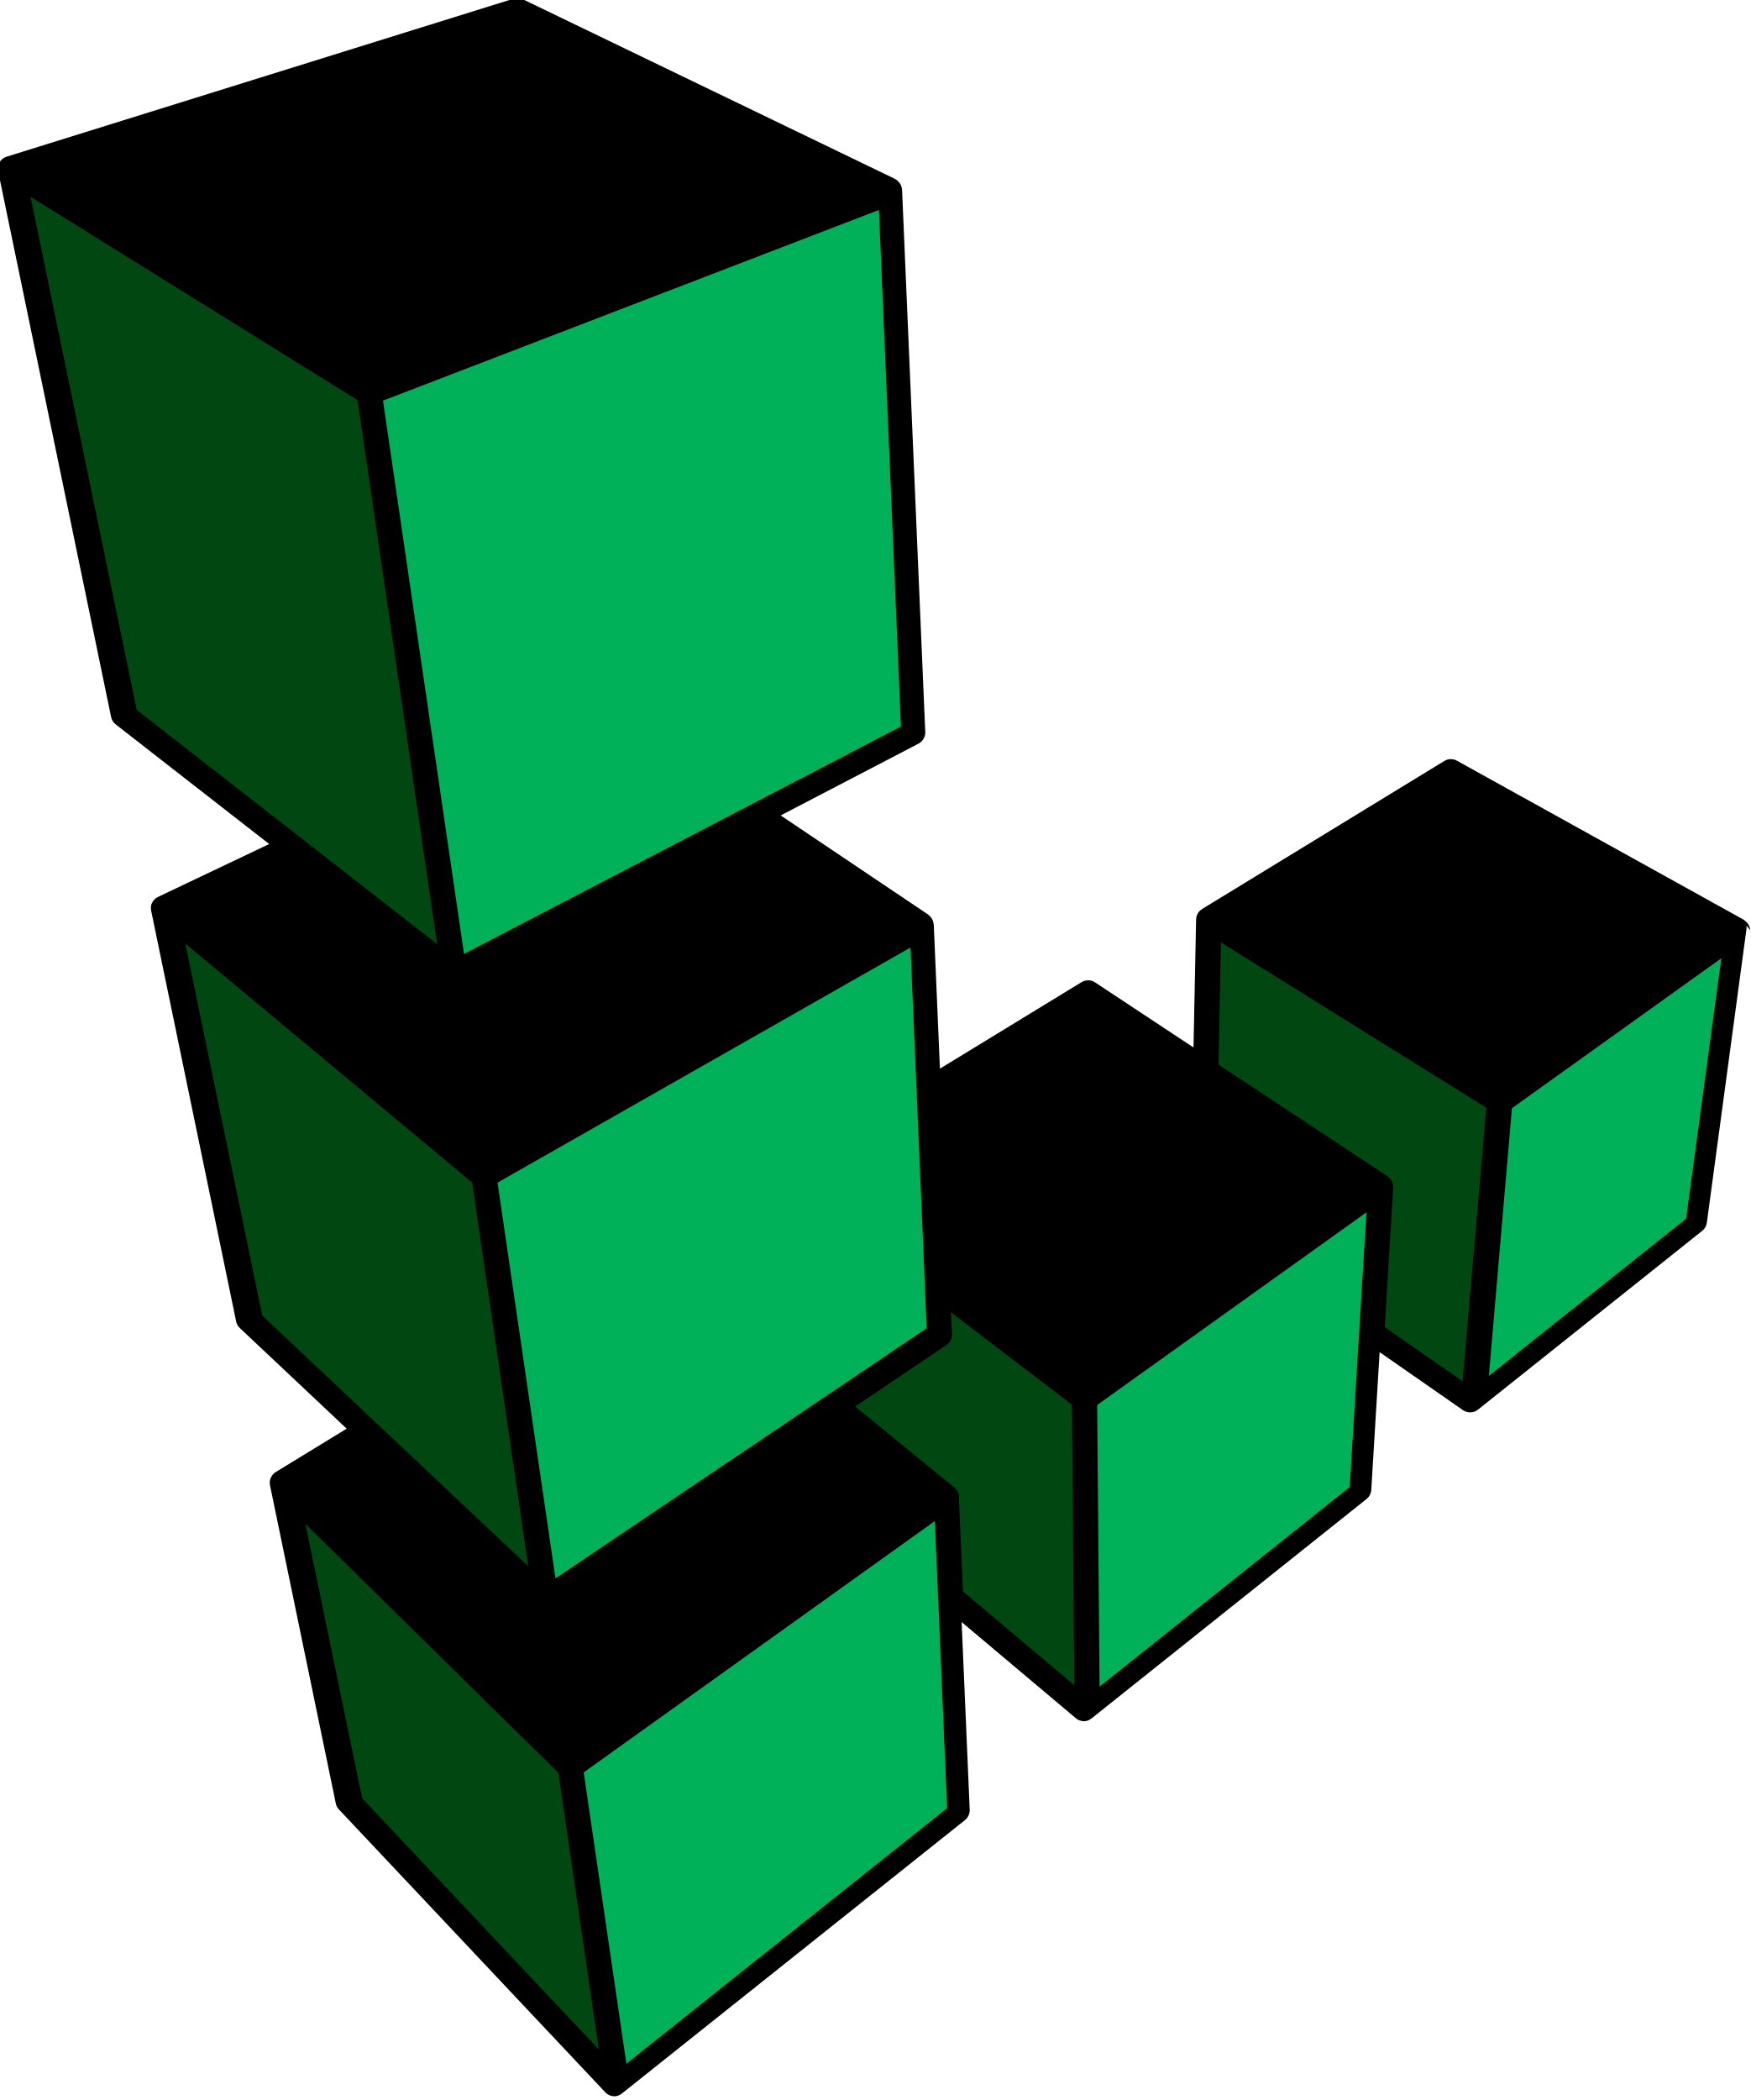
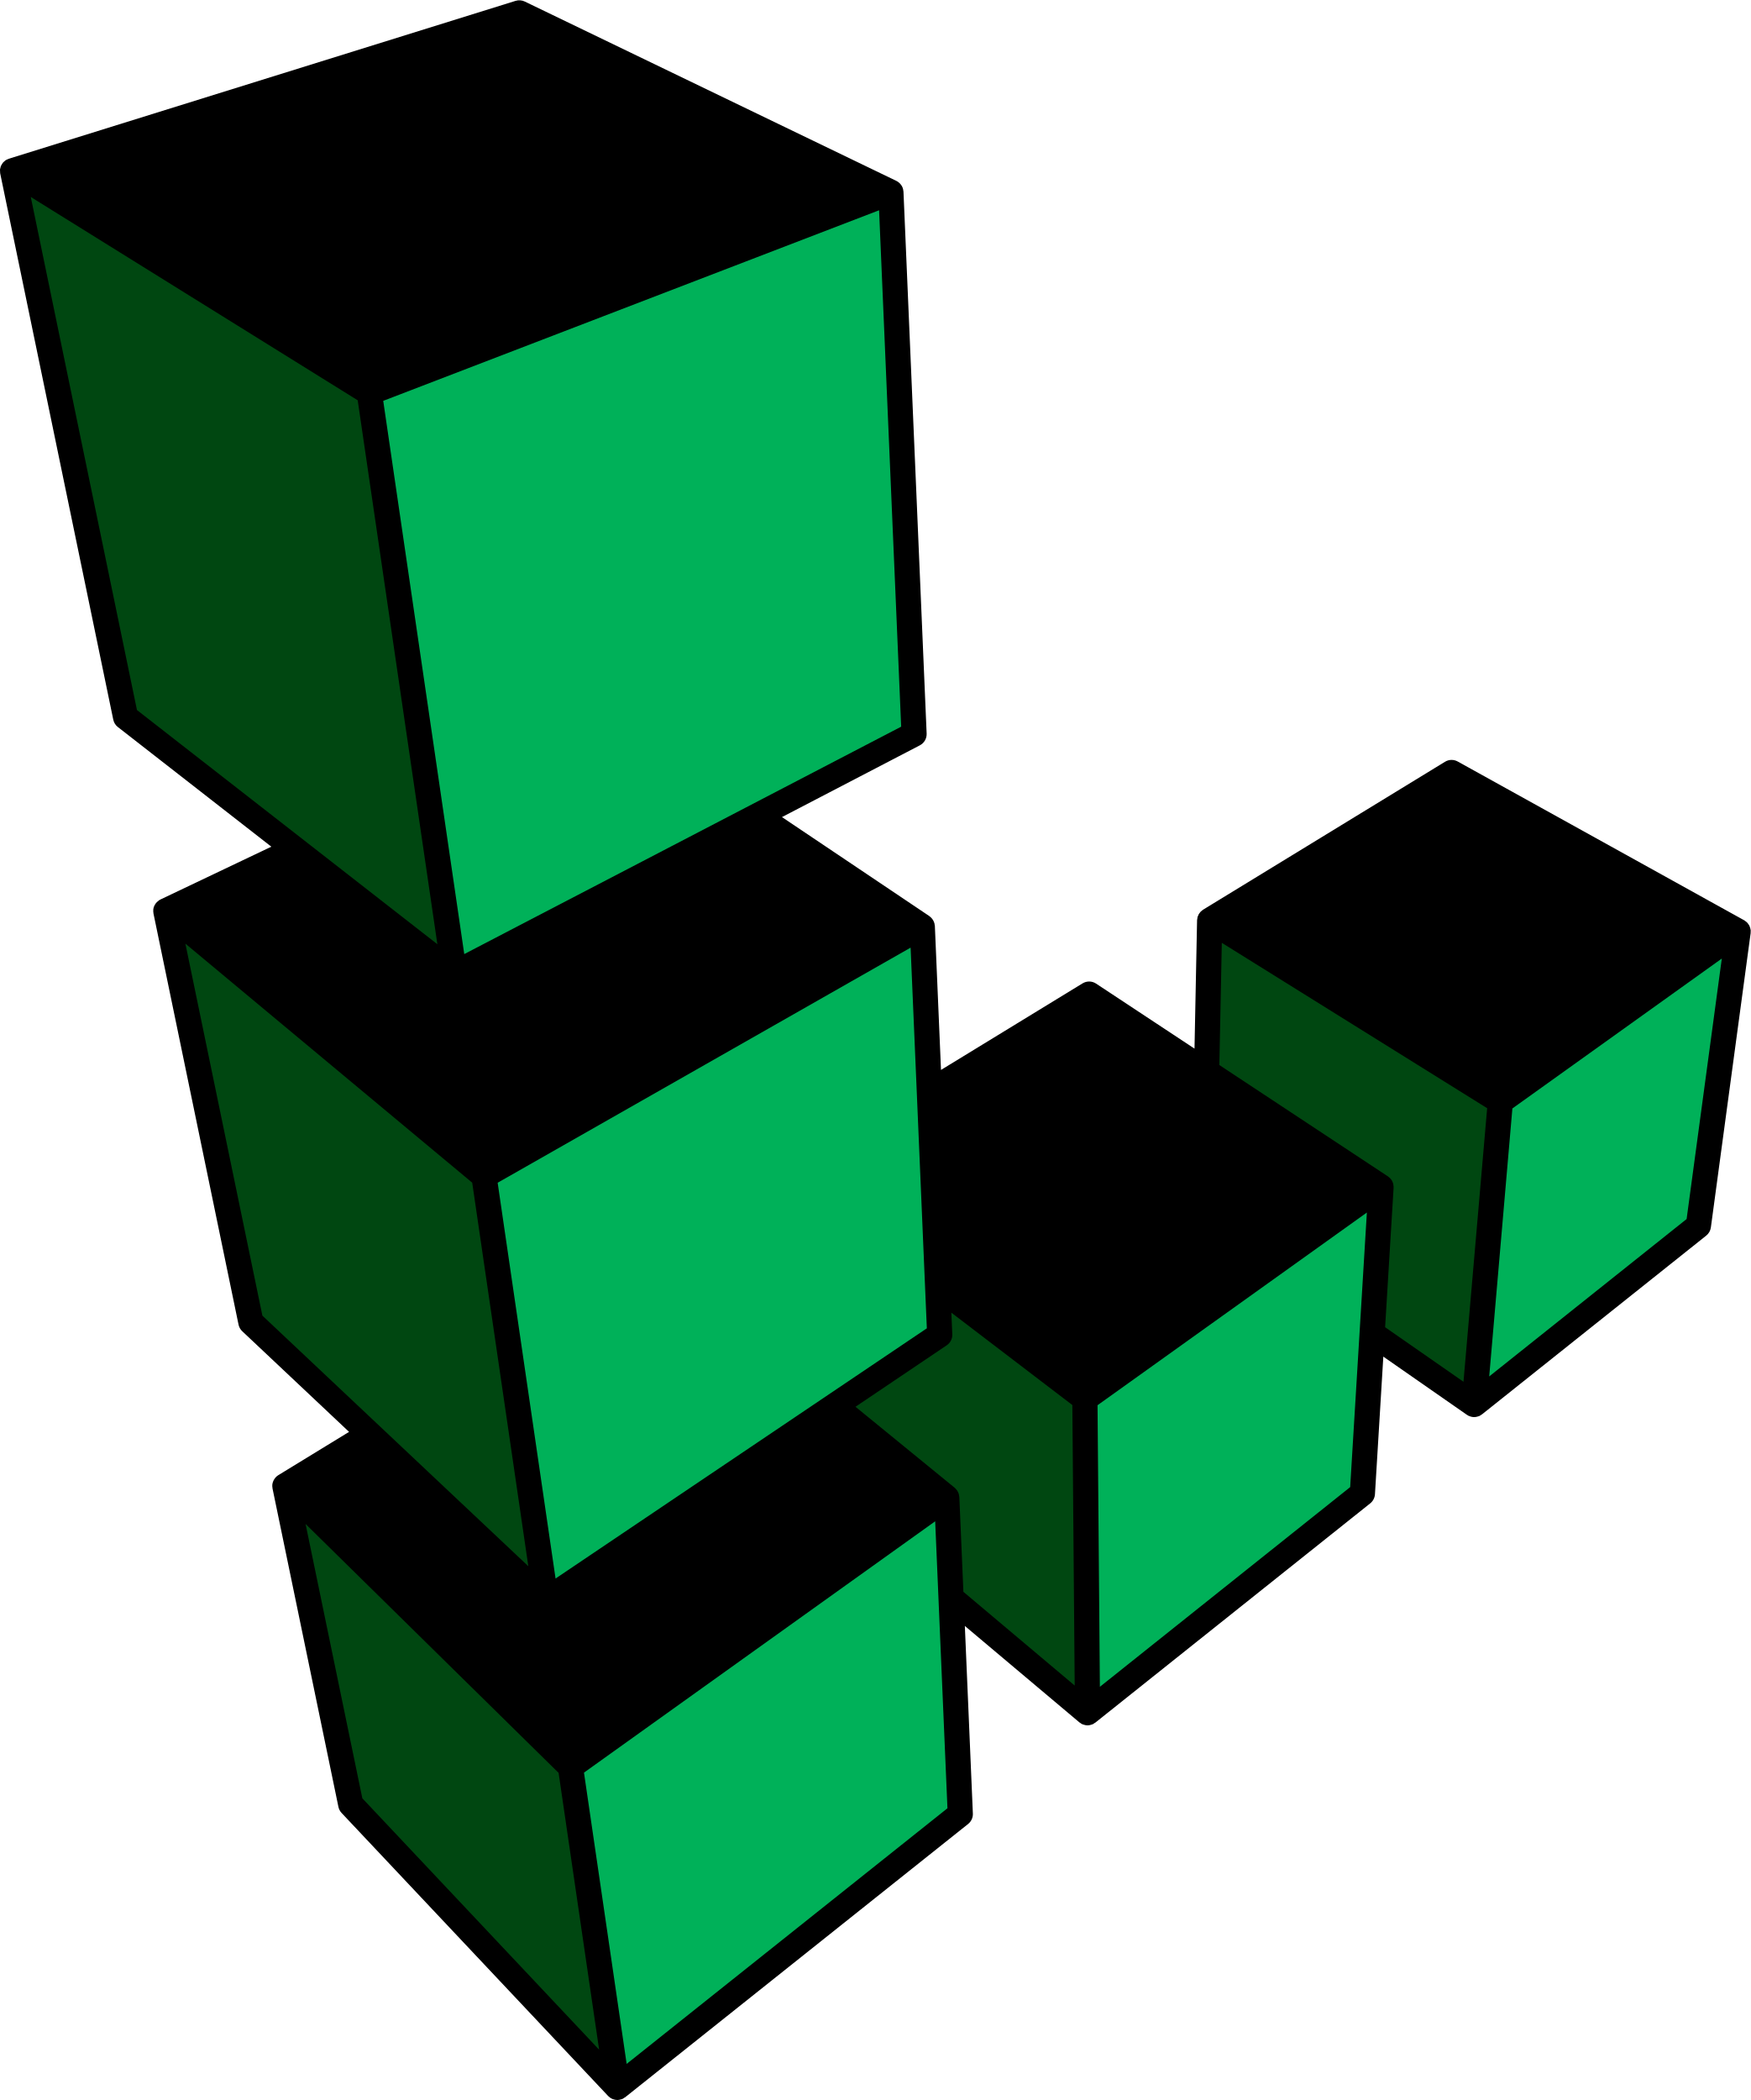
- <svg xmlns="http://www.w3.org/2000/svg" viewBox="0 0 256 307">
-   <path fill="#004711" d="M66.76 141.59l-12.64-83.9L2.91 26.09l15.25 78.884 48.59 36.6Zm11.985 90.21l-8.07-59.49 -45.55-37.7 11.76 58.83 41.83 38.35Zm-36.173-13.3l8.06 44.67 38.788 40.31 -5.45-45.55 -41.41-39.441Zm115.71-13.73l-19.94-14.82s-.29 5.3-.82 5.66l-14.55 10.24 15.9 13.07 .92 14.87 18.9 15.41 -.44-44.46Zm60.25-43.48l-3.6 41.893 -13.41-8.83s1.47-21.19 1.47-21.2c-.08-.15-25.83-17.44-25.83-17.44l.81-19.29 40.53 24.84Z" />
-   <path fill="#00B159" d="M133.66 106.94l-3.71-78.012 -75.833 28.76 12.63 83.89 66.89-34.65Zm3.48 88.47l-3.06-59.49 -63.42 36.39 9.37 61.01 57.093-37.916Zm1.08 24.18l-54.26 38.35 6.756 46.85 49.46-39.45 -1.97-45.77Zm20.92-15.04l.87 45.32 39.22-31.82 1.96-43.15 -42.06 29.63Zm93.429-65.65l-5.13 39.76 -30.68 24.62 3.65-41.79 32.14-22.61Z" />
-   <path d="M140.27 218.84c-.01-.04-.02-.08-.02-.11 -.01-.1-.03-.2-.06-.3 -.02-.06-.04-.12-.06-.17 -.04-.09-.08-.18-.125-.26 -.03-.05-.06-.1-.09-.15 -.06-.09-.13-.16-.21-.24 -.04-.04-.07-.08-.11-.11 -.01-.01-.02-.02-.03-.03l-14.52-11.85 13.34-8.99c.53-.36.83-.97.81-1.61l-.14-3.17 17.69 13.5 .34 41 -16.28-13.71 -.6-13.87Zm-71.23-45.953l8.2 56.072 -38.89-36.64 -11.26-54.39 41.94 34.94Zm66.47 21.29l-54.29 36.57 -8.47-57.86 60.384-34.37 2.37 55.65Zm-6.99-163.451l3.22 75.49 -63.89 33.24L56 58.57l72.5-27.87Zm-76.24 27.78l11.64 79.51 -43.93-34.24L4.46 28.76l47.8 29.72Zm.67 204.37l-8.3-40.11 36.99 36.387 5.92 40.46 -34.63-36.75Zm85.55 1.45l-46.91 37.37 -6.24-42.59 51.35-36.75 1.79 41.95Zm58.88-46.95l-36.6 29.19 -.35-41.17 39.38-28.17 -2.45 40.14Zm5.1-23.38l1.24-20.4c0-.03-.01-.05-.01-.07 0-.03 0-.06 0-.08 -.01-.09-.03-.16-.04-.24 -.01-.06-.01-.12-.03-.17 -.04-.15-.09-.28-.16-.41 -.01-.02-.01-.03-.02-.04 -.08-.15-.18-.27-.3-.39 -.03-.03-.06-.05-.08-.07 -.08-.07-.15-.15-.24-.2l-24.66-16.29 .35-17.87 38.8 24.17 -3.47 39.99 -11.46-7.98Zm15.22 7.19l3.38-39.18 30.62-21.92 -5.15 38.08 -28.87 23ZM255.94 136c-.01-.04-.02-.07-.02-.11 -.01-.07-.03-.13-.04-.2 -.03-.11-.06-.2-.1-.3 -.03-.06-.05-.12-.08-.17 -.06-.1-.12-.19-.19-.27 -.04-.05-.07-.1-.11-.14 -.09-.09-.19-.17-.29-.24 -.04-.03-.06-.06-.09-.08 -.01-.01-.02-.01-.03-.02 -.02-.01-.02-.02-.04-.03l-41.91-23.23c-.58-.32-1.29-.31-1.85.04l-35.38 21.62c-.06.03-.11.08-.16.12 -.07.04-.13.09-.19.14 -.06.05-.11.12-.16.19 -.05.05-.1.11-.13.17 -.05.07-.08.16-.11.24 -.03.06-.06.12-.08.18 -.03.09-.04.18-.05.27 -.01.06-.03.11-.03.18l-.38 18.77 -14.39-9.51c-.6-.4-1.37-.41-1.98-.04l-20.71 12.65 -.9-21.05c-.01-.05-.02-.09-.03-.13 -.02-.1-.03-.19-.05-.28 -.02-.07-.05-.13-.07-.2 -.04-.08-.07-.16-.11-.23 -.04-.07-.09-.13-.125-.19 -.05-.07-.1-.13-.15-.19 -.06-.06-.12-.11-.18-.16 -.04-.04-.08-.08-.12-.11l-21.55-14.48 20.16-10.5c.63-.34 1.01-1 .98-1.72l-3.39-79.23c-.01-.1-.03-.19-.05-.29 -.01-.04-.01-.08-.02-.12 -.05-.16-.11-.31-.19-.45 -.02-.03-.04-.05-.06-.08 -.08-.12-.16-.22-.26-.32 -.04-.04-.08-.07-.12-.1 -.06-.05-.1-.1-.16-.14 -.05-.03-.1-.05-.15-.08 -.03-.02-.05-.04-.07-.05L76.48-.09c-.43-.21-.91-.25-1.35-.11L1.02 22.89c-.01 0-.01 0-.02 0 -.03 0-.06.03-.09.04 -.14.05-.28.11-.391.19 -.01 0-.01 0-.02 0 -.05.02-.07.07-.11.1 -.1.07-.19.15-.27.24 -.06.06-.1.14-.137.22 -.05.07-.1.14-.13.22 -.05.09-.06.19-.09.3 -.02.06-.05.11-.06.18 -.001 0 .002.01.001.02 -.011.09 0 .18 0 .28 0 .08-.01.17.01.25 0 .01 0 .02 0 .04l16.536 79.86c.09.42.32.8.67 1.07l22.443 17.49 -16.23 7.72c-.03.01-.06.03-.08.05 -.03.01-.06.01-.08.03 -.04.02-.06.05-.1.07 -.1.06-.18.13-.26.21 -.05.04-.09.08-.13.13 -.08.09-.15.2-.2.31 -.03.04-.05.07-.07.12 -.07.15-.12.31-.14.48 -.01 0 0 .01 0 .02 -.01.02 0 .05 0 .07 -.02.15-.01.3.02.44 0 .02-.01.03 0 .05l12.44 60.1c.07.37.26.7.54.96l15.622 14.71 -10.36 6.33c-.14.08-.26.18-.36.29 -.03.02-.05.06-.08.09 -.09.1-.17.21-.23.34 -.03.04-.05.08-.06.12 -.07.16-.13.32-.15.5 -.02.17-.01.35.02.52 0 .01-.01.03 0 .05l9.63 46.55c.06.33.22.63.46.88l38.98 41.38c.05.06.12.11.19.16 .02.01.04.04.06.05 .12.08.25.16.38.21 0 0 .01 0 .01.01 .01 0 .02 0 .03 0 .2.07.42.12.63.12 .18 0 .36-.04.53-.1 .04-.02.08-.03.12-.05 .04-.02.09-.03.14-.05 .07-.04.13-.1.19-.14 .04-.04.1-.05.14-.09l50.14-39.95c.46-.37.71-.94.69-1.52l-1.18-27.43 16.75 14.1c.02.02.06.03.09.05 .09.07.18.14.29.19 .03.01.07.02.1.03 .04.01.09.03.13.04 .18.05.36.09.54.09 .18 0 .35-.04.53-.1 .04-.02.08-.03.12-.05 .04-.02.08-.03.12-.05 .09-.05.16-.11.25-.17 .03-.03.07-.04.11-.07l40.19-32.06c.4-.33.65-.81.68-1.34l1.22-20.12 12.23 8.51c.02.01.05.02.07.03 .03.02.06.05.1.07 .07.03.14.05.22.08 .05.01.09.04.15.05 .16.04.32.07.49.07 .18 0 .36-.04.53-.09 .04-.02.08-.03.12-.04 .04-.02.08-.03.12-.05 .1-.05.18-.12.27-.18 .02-.02.06-.03.09-.05l32.79-26.14c.37-.3.61-.73.67-1.2l5.81-43.041c0-.05-.01-.09-.01-.14 0-.08.01-.15.01-.22v0Z" />
+ <svg xmlns="http://www.w3.org/2000/svg" width="256px" height="307px" viewBox="0 0 256 307" version="1.1" preserveAspectRatio="xMidYMid">
+   <g>
+     <path d="M66.766,141.595 L54.127,57.699 L2.918,26.102 L18.172,104.986 L66.766,141.595 Z M78.751,231.81 L70.688,172.32 L25.145,134.622 L36.912,193.458 L78.751,231.81 Z M42.578,218.518 L50.641,263.189 L89.429,303.503 L83.981,257.959 L42.578,218.518 Z M158.289,204.789 L138.35,189.971 C138.35,189.971 138.066,195.277 137.533,195.637 L122.987,205.879 L138.894,218.953 L139.821,233.826 L158.724,249.243 L158.289,204.789 Z M218.541,161.316 L214.945,203.209 L201.544,194.384 C201.544,194.384 203.021,173.203 203.015,173.192 C202.937,173.05 177.192,155.759 177.192,155.759 L178.009,136.474 L218.541,161.316 Z" fill="#004711" />
+     <path d="M133.665,106.947 L129.961,28.935 L54.128,57.699 L66.766,141.595 L133.665,106.947 Z M137.152,195.419 L134.101,135.929 L70.689,172.32 L80.059,233.335 L137.152,195.419 Z M138.241,219.607 L83.981,257.959 L90.737,304.81 L140.202,265.368 L138.241,219.607 Z M159.161,204.571 L160.032,249.897 L199.256,218.082 L201.217,174.935 L159.161,204.571 Z M252.59,138.925 L247.469,178.694 L216.798,203.318 L220.448,161.534 L252.59,138.925 Z" fill="#00B159" />
+     <path d="M140.278,218.847 C140.276,218.809 140.262,218.774 140.258,218.737 C140.248,218.637 140.231,218.54 140.205,218.444 C140.19,218.387 140.172,218.332 140.151,218.277 C140.117,218.187 140.075,218.101 140.026,218.017 C139.998,217.968 139.971,217.918 139.938,217.871 C139.879,217.787 139.81,217.711 139.736,217.637 C139.701,217.602 139.67,217.563 139.632,217.53 C139.622,217.521 139.614,217.51 139.604,217.501 L125.093,205.657 L138.436,196.667 C138.969,196.307 139.275,195.701 139.246,195.064 L139.111,191.899 L156.803,205.403 L157.147,246.411 L140.871,232.709 L140.278,218.847 Z M69.048,172.894 L77.253,228.966 L38.367,192.333 L27.108,137.951 L69.048,172.894 Z M135.526,194.19 L81.236,230.765 L72.769,172.906 L133.153,138.536 L135.526,194.19 Z M128.544,30.739 L131.773,106.233 L67.885,139.478 L56.037,58.6 L128.544,30.739 Z M52.305,58.52 L63.953,138.035 L20.026,103.8 L4.5,28.795 L52.305,58.52 Z M52.982,262.894 L44.682,222.789 L81.68,259.176 L87.606,299.644 L52.982,262.894 Z M138.54,264.353 L91.631,301.724 L85.392,259.141 L136.746,222.399 L138.54,264.353 Z M197.428,217.403 L160.828,246.595 L160.486,205.429 L199.869,177.26 L197.428,217.403 Z M202.537,194.025 L203.777,173.63 C203.778,173.607 203.771,173.586 203.771,173.563 C203.772,173.536 203.78,173.511 203.779,173.484 C203.778,173.403 203.757,173.325 203.745,173.246 C203.736,173.189 203.735,173.132 203.721,173.076 C203.685,172.934 203.633,172.797 203.565,172.667 C203.559,172.656 203.557,172.643 203.551,172.632 C203.473,172.49 203.373,172.362 203.26,172.244 C203.237,172.22 203.209,172.202 203.185,172.18 C203.111,172.11 203.039,172.039 202.953,171.981 L178.298,155.698 L178.657,137.83 L217.458,162.008 L213.997,202.001 L202.537,194.025 Z M217.758,201.221 L221.147,162.046 L251.77,140.13 L246.623,178.212 L217.758,201.221 Z M256,136.045 C255.998,136.01 255.985,135.978 255.981,135.943 C255.973,135.877 255.959,135.814 255.944,135.749 C255.921,135.647 255.891,135.549 255.852,135.453 C255.828,135.396 255.803,135.341 255.774,135.286 C255.722,135.19 255.661,135.102 255.593,135.017 C255.557,134.971 255.524,134.925 255.483,134.883 C255.399,134.795 255.302,134.72 255.2,134.65 C255.168,134.628 255.145,134.597 255.111,134.577 C255.104,134.572 255.094,134.571 255.086,134.566 C255.075,134.56 255.067,134.55 255.055,134.544 L213.145,111.321 C212.568,111.003 211.86,111.015 211.295,111.364 L175.921,132.989 C175.864,133.023 175.819,133.072 175.767,133.112 C175.704,133.16 175.639,133.204 175.583,133.26 C175.524,133.319 175.477,133.387 175.427,133.454 C175.383,133.512 175.333,133.566 175.297,133.629 C175.251,133.706 175.222,133.791 175.188,133.874 C175.163,133.937 175.13,133.995 175.112,134.061 C175.087,134.151 175.08,134.245 175.069,134.339 C175.062,134.4 175.043,134.457 175.041,134.519 L174.665,153.298 L160.275,143.795 C159.679,143.398 158.911,143.386 158.299,143.758 L137.597,156.414 L136.7,135.367 C136.698,135.323 136.682,135.283 136.678,135.239 C136.666,135.147 136.654,135.055 136.63,134.966 C136.612,134.9 136.585,134.838 136.56,134.774 C136.529,134.696 136.498,134.619 136.456,134.546 C136.419,134.481 136.375,134.423 136.331,134.363 C136.284,134.299 136.238,134.237 136.183,134.18 C136.128,134.123 136.067,134.074 136.004,134.023 C135.964,133.991 135.931,133.951 135.888,133.921 L114.343,119.45 L134.51,108.956 C135.142,108.625 135.526,107.958 135.497,107.244 L132.11,28.022 C132.106,27.925 132.083,27.832 132.064,27.738 C132.056,27.699 132.055,27.658 132.044,27.62 C132.002,27.461 131.939,27.31 131.856,27.17 C131.841,27.144 131.82,27.123 131.804,27.099 C131.731,26.986 131.647,26.882 131.551,26.788 C131.516,26.754 131.478,26.725 131.44,26.694 C131.387,26.65 131.341,26.6 131.283,26.562 C131.238,26.532 131.187,26.516 131.14,26.49 C131.116,26.477 131.098,26.457 131.073,26.445 L76.736,0.226 C76.314,0.022 75.834,-0.015 75.389,0.125 L1.279,23.209 C1.274,23.211 1.269,23.215 1.264,23.217 C1.234,23.226 1.208,23.247 1.178,23.258 C1.04,23.311 0.906,23.37 0.787,23.453 C0.784,23.455 0.78,23.456 0.776,23.458 C0.735,23.487 0.707,23.528 0.669,23.56 C0.575,23.637 0.481,23.714 0.404,23.809 C0.349,23.877 0.312,23.955 0.267,24.03 C0.222,24.104 0.172,24.173 0.138,24.253 C0.097,24.349 0.078,24.451 0.055,24.553 C0.04,24.615 0.013,24.671 0.004,24.734 C0.003,24.743 0.006,24.752 0.005,24.761 C-0.006,24.854 0.005,24.947 0.009,25.042 C0.012,25.128 0.008,25.214 0.023,25.298 C0.026,25.312 0.023,25.325 0.026,25.339 L16.562,105.207 C16.652,105.634 16.885,106.015 17.233,106.284 L39.676,123.777 L23.45,131.503 C23.421,131.517 23.398,131.539 23.37,131.554 C23.345,131.568 23.318,131.571 23.294,131.585 C23.258,131.607 23.235,131.639 23.201,131.663 C23.108,131.728 23.022,131.799 22.943,131.879 C22.898,131.924 22.854,131.968 22.814,132.017 C22.735,132.115 22.672,132.221 22.614,132.332 C22.593,132.373 22.566,132.41 22.548,132.453 C22.484,132.605 22.436,132.766 22.415,132.934 C22.414,132.941 22.415,132.947 22.415,132.954 C22.412,132.98 22.417,133.006 22.415,133.032 C22.404,133.183 22.411,133.333 22.437,133.479 C22.44,133.499 22.436,133.518 22.44,133.537 L34.88,193.646 C34.957,194.018 35.145,194.354 35.42,194.613 L51.042,209.327 L40.69,215.659 C40.556,215.741 40.437,215.842 40.33,215.952 C40.301,215.981 40.28,216.014 40.254,216.045 C40.164,216.151 40.088,216.264 40.024,216.387 C40.003,216.428 39.983,216.467 39.965,216.509 C39.896,216.669 39.842,216.837 39.82,217.015 C39.8,217.192 39.815,217.367 39.845,217.539 C39.849,217.558 39.844,217.577 39.848,217.597 L49.486,264.151 C49.555,264.482 49.714,264.788 49.949,265.037 L88.931,306.422 C88.99,306.484 89.058,306.533 89.123,306.586 C89.147,306.605 89.167,306.627 89.192,306.645 C89.314,306.733 89.443,306.806 89.58,306.861 C89.586,306.864 89.591,306.869 89.598,306.871 C89.609,306.876 89.622,306.874 89.634,306.878 C89.839,306.954 90.054,307 90.273,307 C90.455,307 90.635,306.963 90.812,306.908 C90.853,306.896 90.892,306.882 90.932,306.866 C90.978,306.848 91.027,306.839 91.073,306.816 C91.148,306.78 91.204,306.722 91.271,306.677 C91.319,306.646 91.374,306.631 91.419,306.595 L141.564,266.646 C142.024,266.277 142.28,265.714 142.256,265.129 L141.084,237.699 L157.837,251.799 C157.866,251.824 157.904,251.833 157.935,251.856 C158.03,251.926 158.121,252 158.229,252.052 C158.265,252.068 158.302,252.075 158.338,252.09 C158.384,252.108 158.428,252.122 158.474,252.136 C158.654,252.193 158.836,252.232 159.021,252.232 C159.201,252.232 159.379,252.195 159.556,252.141 C159.597,252.128 159.637,252.115 159.678,252.099 C159.72,252.083 159.763,252.075 159.804,252.056 C159.897,252.012 159.972,251.948 160.054,251.891 C160.09,251.866 160.132,251.856 160.166,251.829 L200.363,219.773 C200.772,219.443 201.02,218.963 201.052,218.441 L202.275,198.326 L214.506,206.839 C214.531,206.856 214.56,206.862 214.585,206.878 C214.621,206.9 214.648,206.932 214.685,206.952 C214.757,206.99 214.834,207.009 214.908,207.037 C214.959,207.056 215.007,207.079 215.06,207.094 C215.222,207.139 215.388,207.168 215.554,207.168 C215.735,207.168 215.915,207.132 216.091,207.078 C216.132,207.066 216.171,207.053 216.211,207.038 C216.252,207.022 216.295,207.014 216.336,206.996 C216.436,206.948 216.522,206.881 216.61,206.818 C216.639,206.798 216.674,206.79 216.702,206.768 L249.493,180.634 C249.864,180.338 250.106,179.908 250.17,179.439 L255.987,136.398 C255.993,136.352 255.982,136.308 255.985,136.262 C255.989,136.189 256.004,136.119 256,136.045 L256,136.045 Z" fill="#000000" />
+   </g>
</svg>
